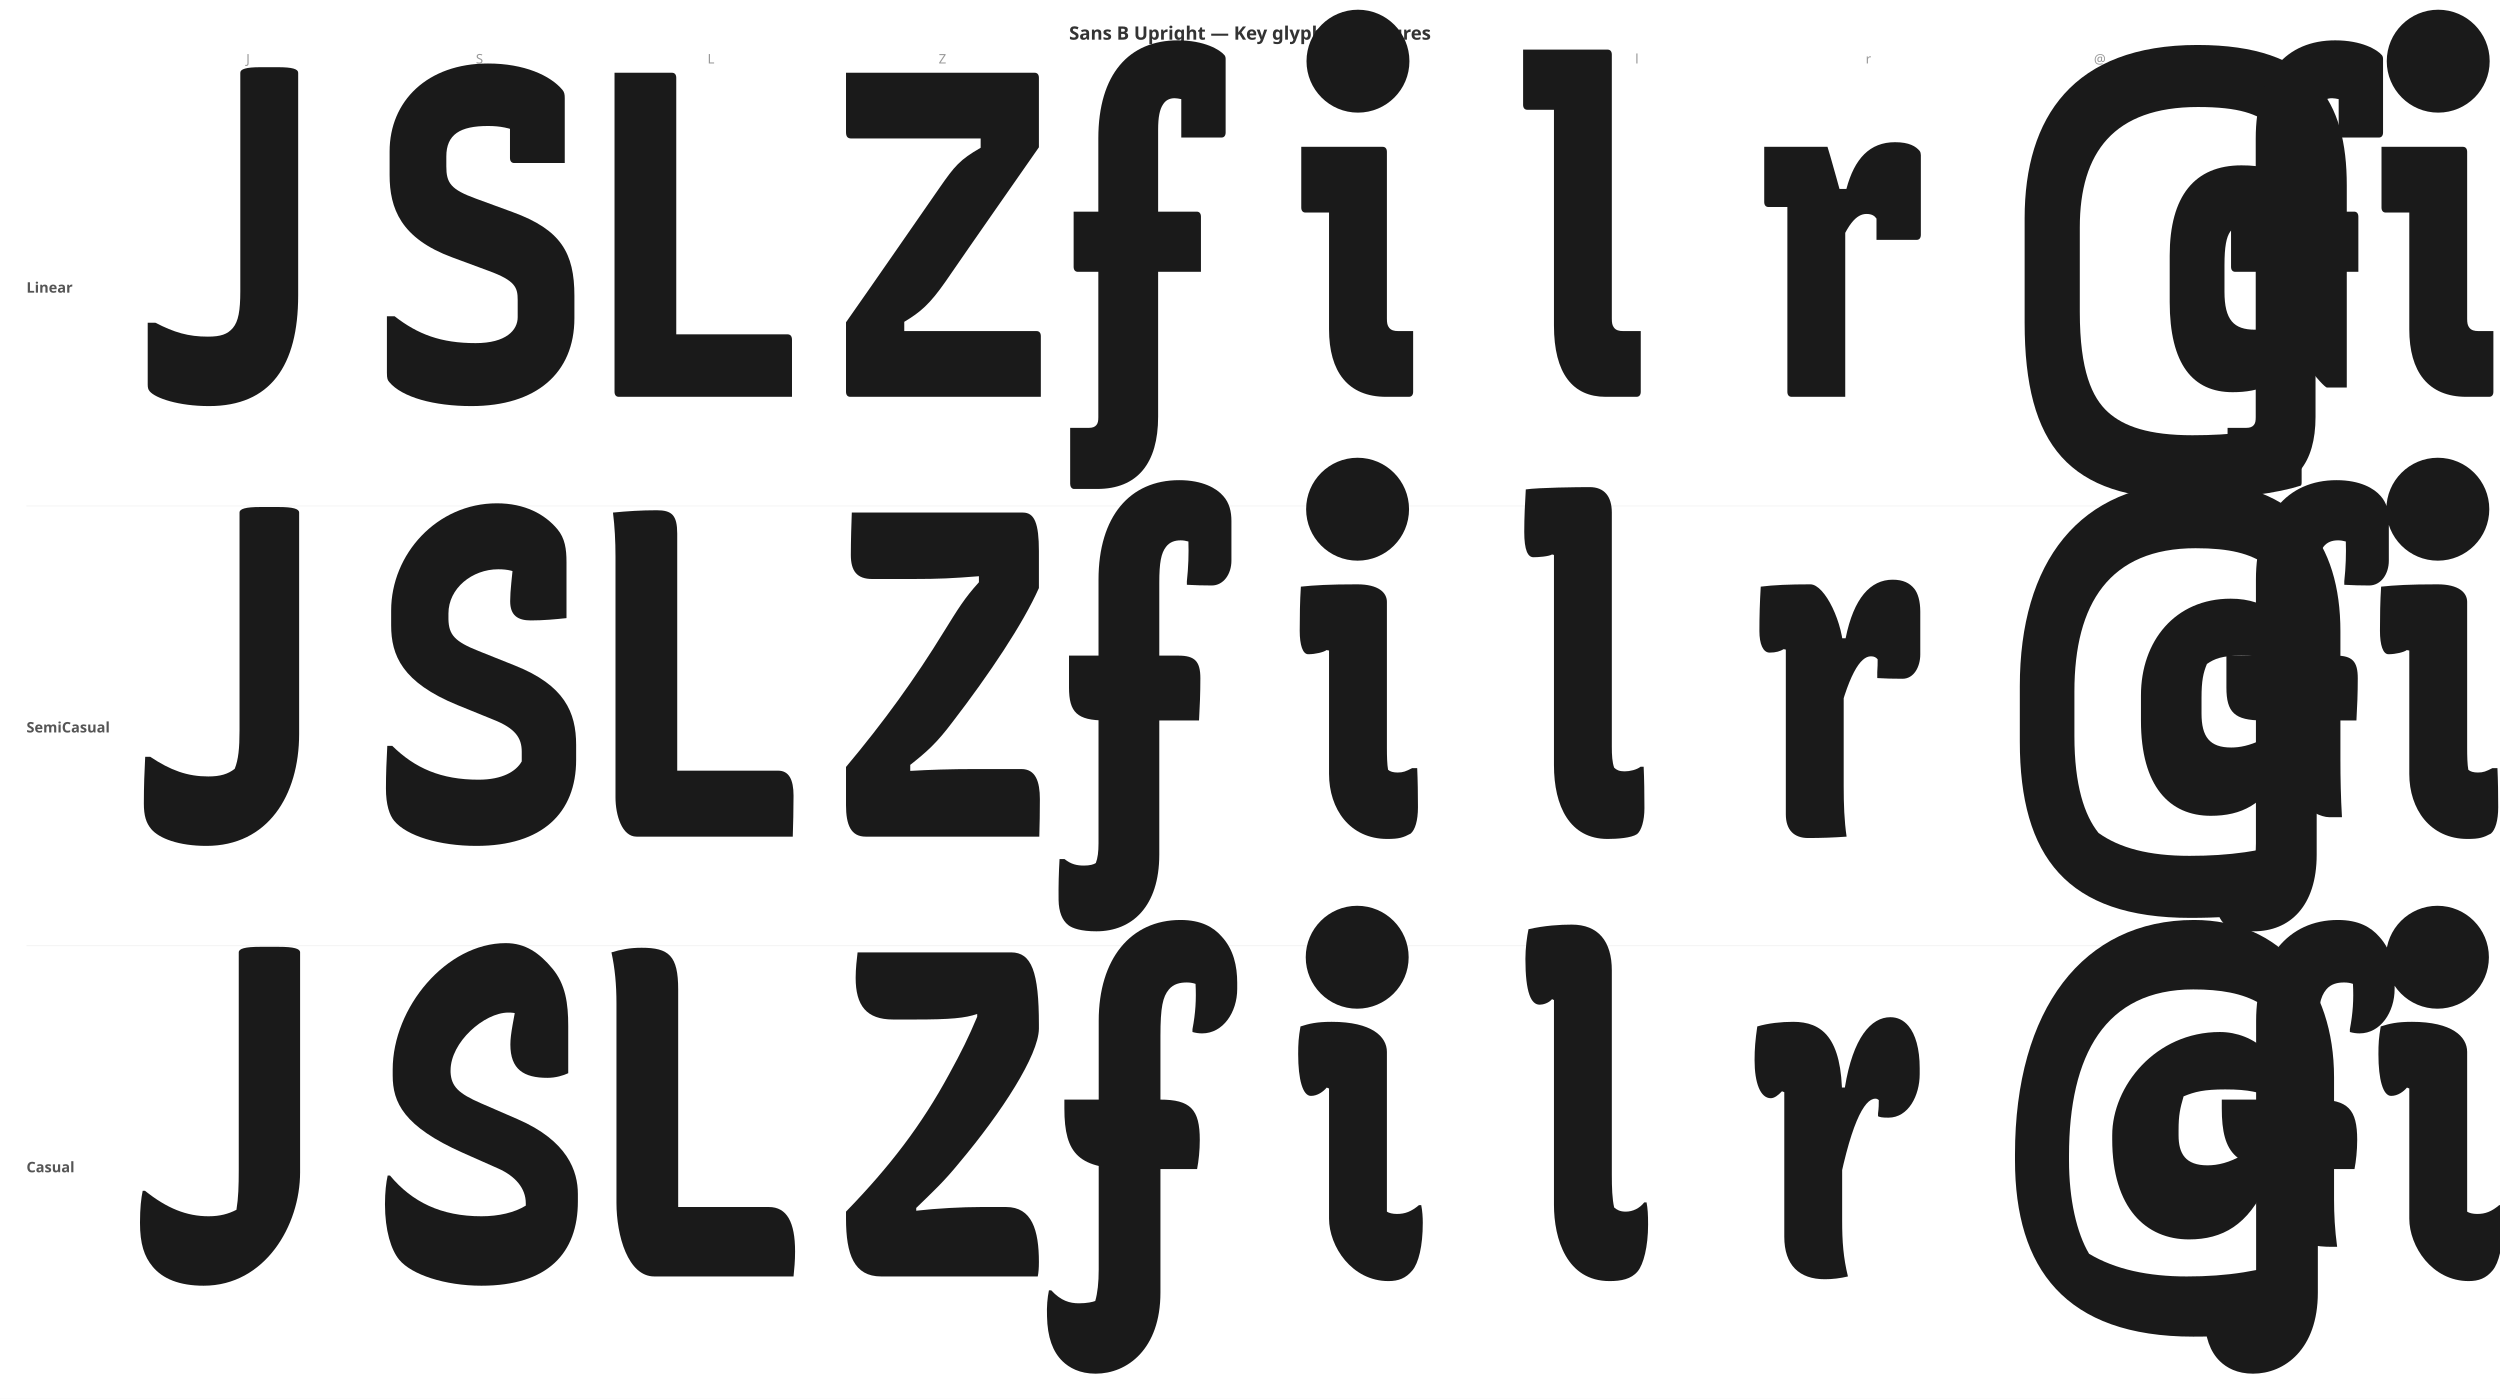
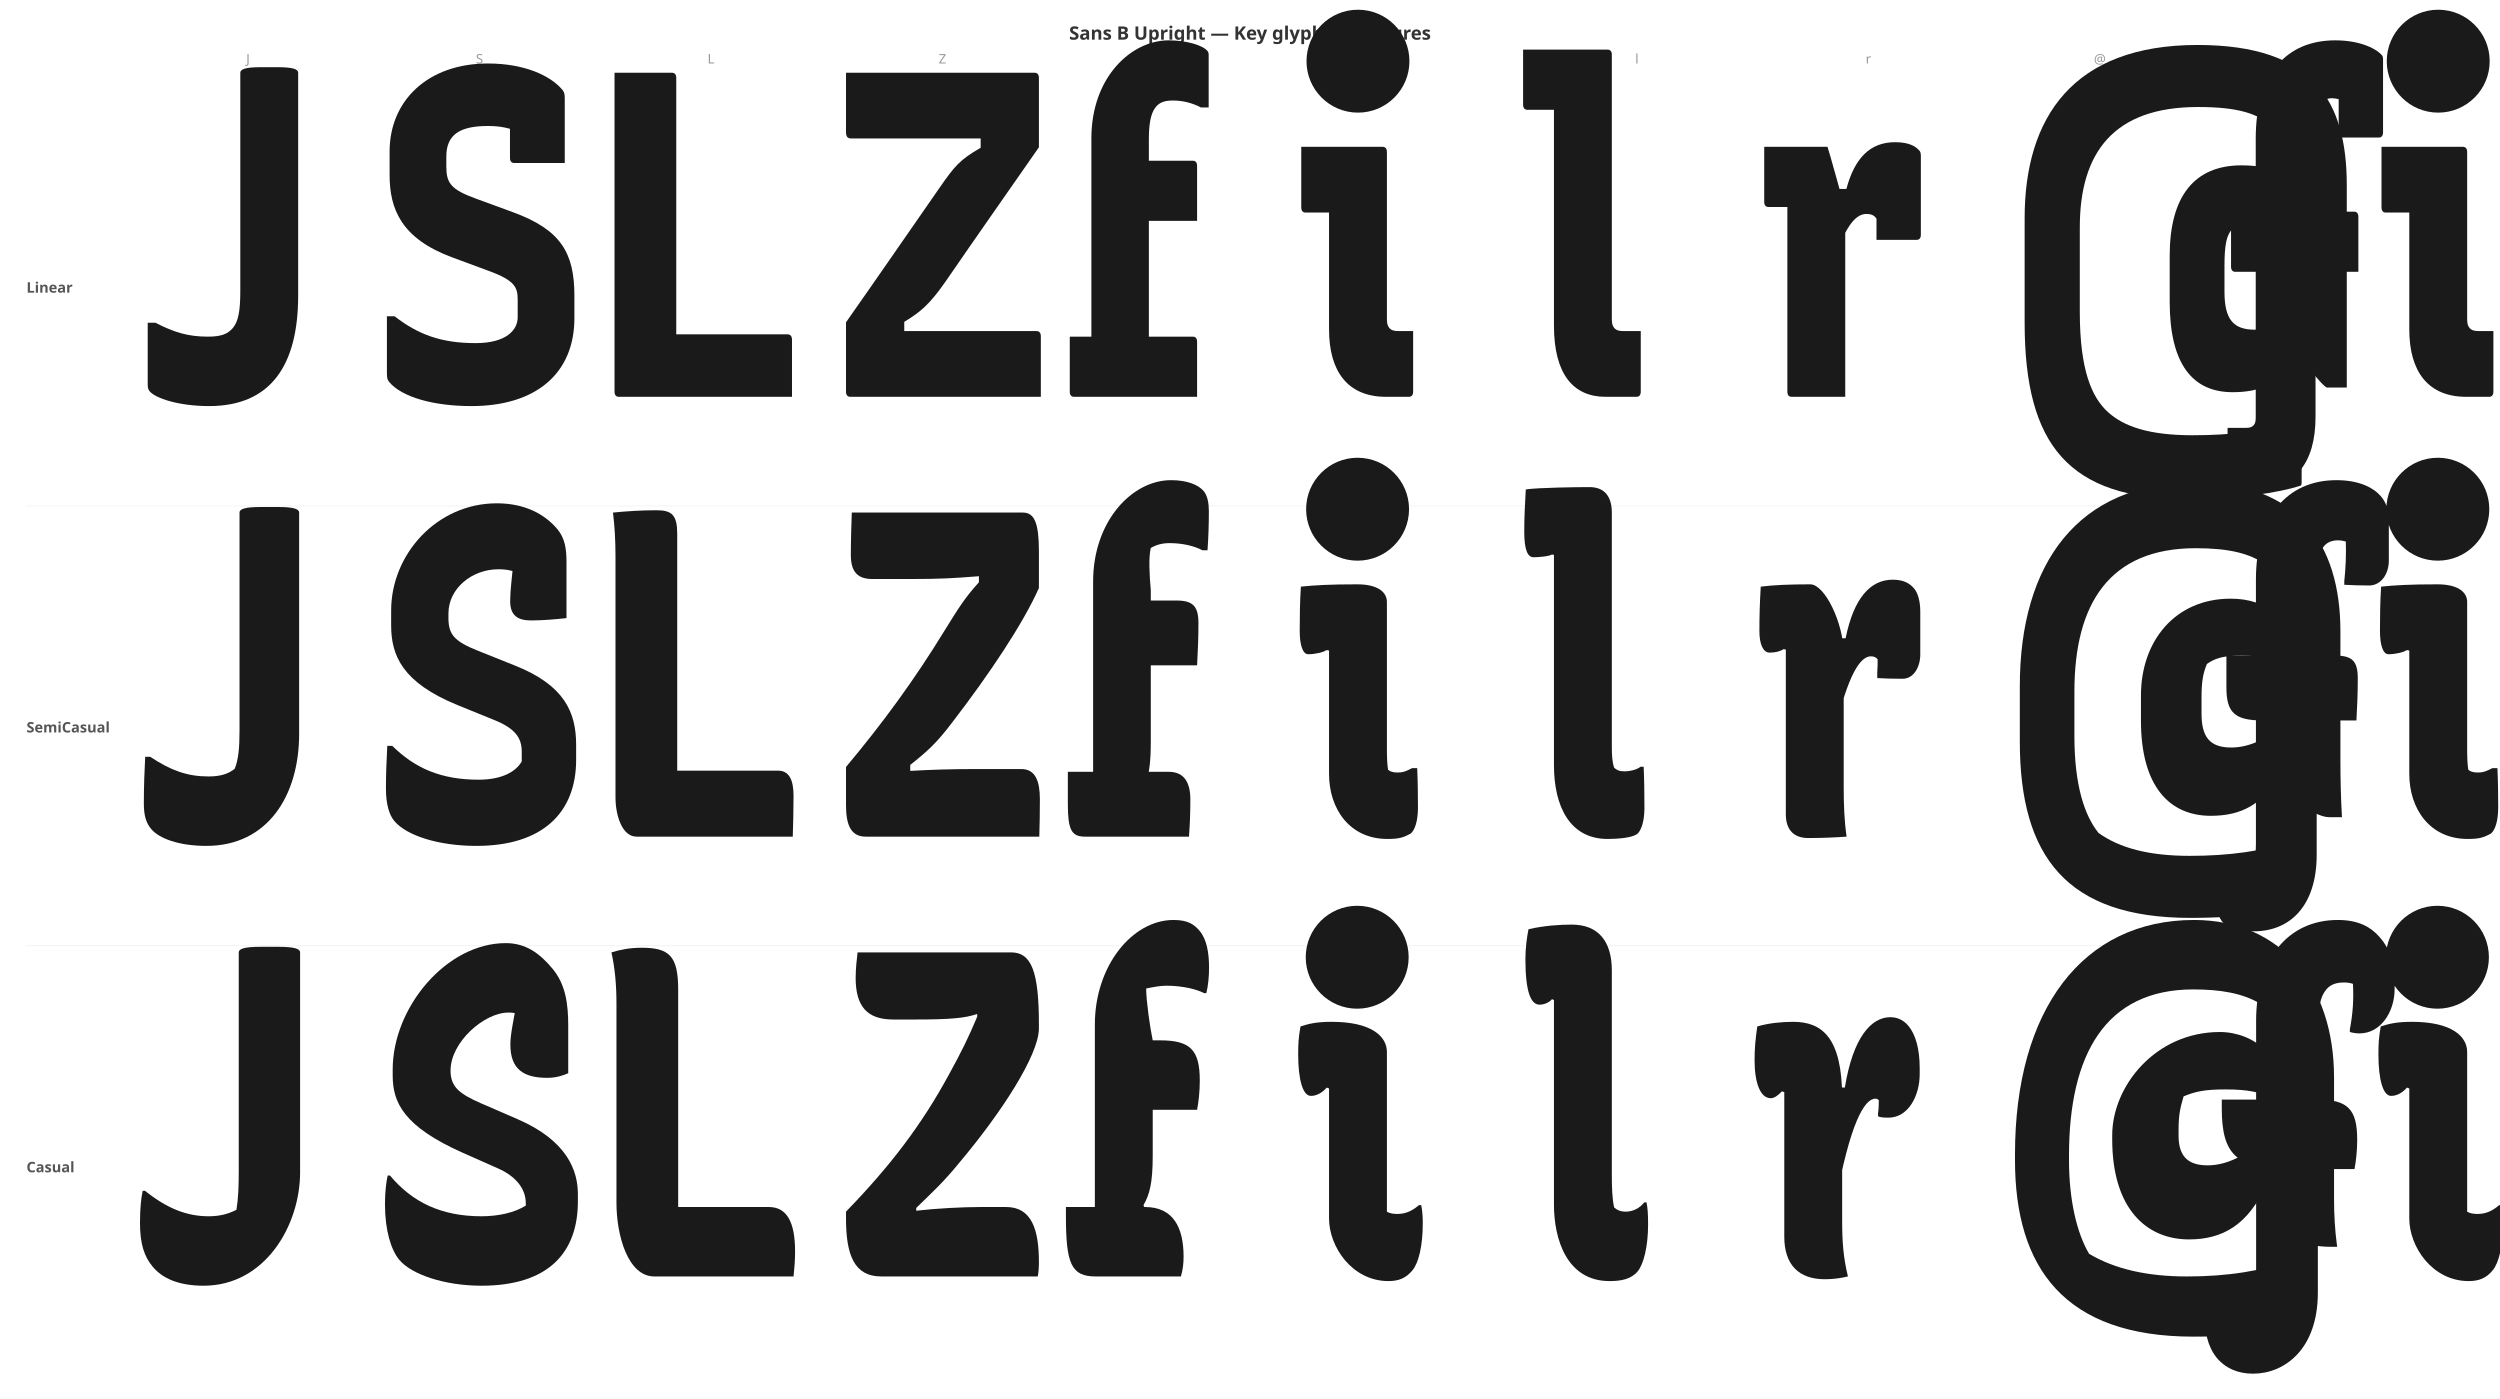
<svg xmlns="http://www.w3.org/2000/svg" width="1890.0" height="1057.5" viewBox="0 0 1890.0 1057.5">
  <rect width="100%" height="100%" fill="white" />
  <text x="945.0" y="30" text-anchor="middle" font-size="14" font-family="sans-serif" font-weight="bold" fill="#333">Sans B Upright — Key glyphs + features</text>
  <text x="187.5" y="48" text-anchor="middle" font-size="10" font-family="sans-serif" fill="#999">J</text>
  <text x="362.5" y="48" text-anchor="middle" font-size="10" font-family="sans-serif" fill="#999">S</text>
  <text x="537.5" y="48" text-anchor="middle" font-size="10" font-family="sans-serif" fill="#999">L</text>
  <text x="712.5" y="48" text-anchor="middle" font-size="10" font-family="sans-serif" fill="#999">Z</text>
  <text x="887.5" y="48" text-anchor="middle" font-size="10" font-family="sans-serif" fill="#999">f</text>
  <text x="1062.5" y="48" text-anchor="middle" font-size="10" font-family="sans-serif" fill="#999">i</text>
  <text x="1237.5" y="48" text-anchor="middle" font-size="10" font-family="sans-serif" fill="#999">l</text>
  <text x="1412.5" y="48" text-anchor="middle" font-size="10" font-family="sans-serif" fill="#999">r</text>
  <text x="1587.5" y="48" text-anchor="middle" font-size="10" font-family="sans-serif" fill="#999">@</text>
  <text x="1762.5" y="48" text-anchor="middle" font-size="10" font-family="sans-serif" fill="#999">fi</text>
  <text x="20" y="221.25" font-size="11" font-family="sans-serif" font-weight="bold" fill="#555">Linear</text>
  <path d="M157.167 254.5C142.292 254.5 131.792 251.35 117.5 244.0H111.667C111.667 259.75 111.667 276.2 111.667 290.55C111.667 293.0 111.958 294.4 113.125 295.8C117.5 301.05 135.0 307.0 158.042 307.0C204.417 307.0 225.417 276.55 225.417 223.35C225.417 167.794 225.417 110.556 225.417 55C225.417 52.2 221.042 50.8 210.104 50.8C205.729 50.8 201.354 50.8 196.979 50.8C186.042 50.8 181.667 52.2 181.667 55C181.667 55 181.667 55 181.667 55C181.667 55 181.667 55 181.667 55C181.667 109.516 181.667 165.684 181.667 220.2C181.667 234.9 180.208 242.95 176.125 247.85C172.042 252.75 166.792 254.5 157.167 254.5Z" fill="#1a1a1a" />
  <path d="M368.917 48C323.125 48 294.542 76.35 294.542 114.5V132.35C294.542 157.55 303.0 180.3 342.083 194.65L369.5 204.8C389.625 212.15 391.375 217.4 391.375 226.85V239.8C391.375 249.6 382.625 259.4 359.583 259.4C333.333 259.4 315.833 252.75 298.333 239.1H292.5C292.5 255.55 292.5 268.85 292.5 281.8C292.5 286.35 293.083 287.4 294.25 288.8C303.875 300.35 328.083 307.0 356.375 307.0C405.375 307.0 434.25 282.15 434.25 240.5V223.7C434.25 191.15 424.042 173.65 387.583 160.35L359.875 150.2C340.625 143.2 337.417 138.3 337.417 125.7V118.35C337.417 101.55 347.917 95.25 368.917 95.25C378.25 95.25 384.667 96.65 393.708 100.15L385.542 88.6C385.542 103.3 385.542 111.7 385.542 119.4C385.542 121.85 386.708 123.25 388.75 123.25C401.292 123.25 414.417 123.25 426.958 123.25C426.958 107.5 426.958 87.9 426.958 74.25C426.958 71.45 426.667 69.7 425.208 67.95C416.167 57.1 396.333 48 368.917 48Z" fill="#1a1a1a" />
  <path d="M467.792 300.0H598.75C598.75 285.65 598.75 273.05 598.75 256.95C598.75 254.15 597.583 252.75 595.25 252.75H511.25C511.25 189.05 511.25 122.55 511.25 58.85C511.25 56.4 510.083 55 508.042 55C493.458 55 479.167 55 464.583 55C464.583 64.45 464.583 73.55 464.583 83.0C464.583 154.05 464.583 225.1 464.583 296.15C464.583 298.6 465.75 300.0 467.792 300.0Z" fill="#1a1a1a" />
  <path d="M786.875 300.0C786.875 284.6 786.875 269.55 786.875 254.15C786.875 251.7 785.708 250.3 783.667 250.3H732.333C709.875 250.3 698.208 250.3 683.625 250.3V243.3C695.875 235.95 702.875 230.0 714.833 212.85C738.167 178.9 761.792 145.3 785.417 111.35V58.85C785.417 56.4 784.25 55 782.208 55H639.583C639.583 65.15 639.583 85.45 639.583 99.8C639.583 103.3 640.75 104.7 643.667 104.7H688.292C702.0 104.7 710.458 104.7 741.375 104.7V111.7C725.625 120.8 721.833 125.35 710.167 142.15C686.542 176.1 663.208 210.05 639.583 243.65V296.15C639.583 298.6 640.75 300.0 642.792 300.0Z" fill="#1a1a1a" />
-   <path d="M809.042 323.45C809.042 337.8 809.042 351.45 809.042 365.8C809.042 367.9 810.208 369.65 811.958 369.65C813.072 369.65 818.481 369.65 829.458 369.65C859.792 369.65 875.542 350.4 875.542 315.05C875.542 244.7 875.542 147.4 875.542 98.05C875.542 88.6 876.708 82.65 879.333 78.8C881.375 75.65 884.292 74.25 888.083 74.25C889.542 74.25 891.292 74.6 893.042 74.95C893.042 80.9 893.042 92.1 893.042 100.85V104.0C903.071 104.0 913.387 104.0 923.375 104.0C925.417 104.0 926.583 102.6 926.583 100.15V44.5C926.583 43.45 926.292 42.4 925.708 41.7C922.309 37.621 910.583 30.5 890.417 30.5C853.756 30.5 830.333 55.7 830.333 104.7C830.333 175.4 830.333 244.7 830.333 315.4C830.333 318.2 830.042 319.95 828.875 321.35C827.708 322.75 825.958 323.45 823.333 323.45C819.693 323.45 817.445 323.45 814.875 323.45ZM811.667 160.0C811.667 174.0 811.667 187.65 811.667 201.65C811.667 204.1 812.833 205.5 814.875 205.5H907.917C907.917 190.8 907.917 178.55 907.917 163.85C907.917 161.4 906.75 160.0 904.708 160.0Z" fill="#1a1a1a" />
+   <path d="M883.417 30.5C855.65 30.5 825.083 57.8 825.083 104.7C825.083 163.85 825.083 223.35 825.083 282.5H870.583L868.542 273.75C868.542 262.9 868.542 258.35 868.542 248.2C868.542 200.6 868.542 153.0 868.542 105.4C868.542 93.5 870.0 85.8 873.5 81.25C876.417 77.4 880.5 76.0 886.625 76.0C894.208 76.0 901.208 77.75 907.917 81.25H913.75C913.75 67.6 913.75 54.3 913.75 41.35C913.75 40.3 913.458 39.25 912.875 38.55C909.083 34.0 896.542 30.5 883.417 30.5ZM840.25 121.5C840.25 136.2 840.25 148.45 840.25 163.15C840.25 165.6 840.95 167.0 842.175 167.0H905.0C905.0 152.3 905.0 140.05 905.0 125.35C905.0 122.9 903.833 121.5 901.792 121.5ZM808.75 254.5C808.75 269.2 808.75 281.45 808.75 296.15C808.75 298.6 809.917 300.0 811.958 300.0H905.0C905.0 285.3 905.0 273.05 905.0 258.35C905.0 255.9 903.833 254.5 901.792 254.5Z" fill="#1a1a1a" />
  <path d="M983.75 111.0C983.75 125.0 983.75 142.85 983.75 156.85C983.75 159.3 984.917 160.7 986.958 160.7C993.083 160.7 1001.25 160.7 1002.708 160.7H1004.75C1004.75 189.05 1004.75 213.55 1004.75 248.9C1004.75 281.1 1019.042 300.0 1047.917 300.0C1058.125 300.0 1059.0 300.0 1065.125 300.0C1067.167 300.0 1068.333 298.6 1068.333 296.15C1068.333 282.15 1068.333 264.3 1068.333 250.3H1062.5C1058.708 250.3 1059.292 250.3 1057.25 250.3C1053.75 250.3 1051.708 249.6 1050.25 247.85C1048.792 246.1 1048.5 244.0 1048.5 240.85C1048.5 197.45 1048.5 158.25 1048.5 114.85C1048.5 112.4 1047.333 111.0 1045.292 111.0C1014.375 111.0 997.458 111.0 983.75 111.0ZM987.722 46.25C987.722 67.736 1005.139 85.153 1026.625 85.153C1048.111 85.153 1065.527 67.736 1065.527 46.25C1065.527 24.764 1048.111 7.348 1026.625 7.348C1005.139 7.348 987.722 24.764 987.722 46.25Z" fill="#1a1a1a" />
  <path d="M1151.458 37.5C1151.458 51.5 1151.458 65.15 1151.458 79.15C1151.458 81.6 1152.625 83.0 1154.667 83.0C1158.75 83.0 1171.0 83.0 1173.333 83.0H1174.792C1174.792 137.25 1174.792 191.85 1174.792 246.1C1174.792 282.5 1189.083 300.0 1213.875 300.0C1219.417 300.0 1233.417 300.0 1237.208 300.0C1239.25 300.0 1240.417 298.6 1240.417 296.15C1240.417 282.15 1240.417 264.3 1240.417 250.3H1237.5C1235.167 250.3 1230.208 250.3 1227.292 250.3C1223.792 250.3 1221.75 249.6 1220.292 247.85C1218.833 246.1 1218.542 244.0 1218.542 240.85C1218.542 172.95 1218.542 109.25 1218.542 41.35C1218.542 38.9 1217.375 37.5 1215.333 37.5C1206.0 37.5 1158.458 37.5 1151.458 37.5Z" fill="#1a1a1a" />
  <path d="M1333.75 111.0C1333.75 125.0 1333.75 138.65 1333.75 152.65C1333.75 155.1 1334.917 156.5 1336.958 156.5C1343.958 156.5 1347.458 156.5 1349.792 156.5H1351.25C1351.25 194.65 1351.25 258.0 1351.25 296.15C1351.25 298.6 1352.417 300.0 1354.458 300.0C1367.875 300.0 1381.583 300.0 1395.0 300.0C1395.0 289.85 1395.0 278.3 1395.0 265.7C1395.0 229.65 1395.0 187.3 1395.0 158.6C1395.0 158.25 1381.875 111.0 1381.583 111.0C1359.417 111.0 1344.833 111.0 1333.75 111.0ZM1432.625 107.5C1413.667 107.5 1402.0 119.75 1395.875 142.85H1386.542V196.75C1395.875 168.75 1403.766 161.75 1411.042 161.75C1415.125 161.75 1417.167 163.15 1418.625 165.25C1418.625 168.378 1418.625 171.415 1418.625 174.35V181.35C1428.542 181.35 1439.042 181.35 1448.958 181.35C1451.0 181.35 1452.167 179.95 1452.167 177.5V117.3C1452.167 116.25 1451.875 114.85 1451.292 114.15C1448.375 110.65 1443.417 107.5 1432.625 107.5Z" fill="#1a1a1a" />
  <path d="M1530.625 164.9V244.0C1530.625 336.75 1564.167 377.35 1653.708 377.35C1691.625 377.35 1723.125 372.45 1739.167 367.2C1740.042 366.85 1740.042 365.45 1740.042 364.4C1740.042 355.3 1740.042 329.05 1740.042 319.95H1733.333C1710.292 325.9 1687.542 329.05 1657.5 329.05C1624.542 329.05 1605.583 322.4 1593.625 311.55C1581.667 300.7 1572.333 280.4 1572.333 235.95V171.9C1572.333 115.2 1598.0 80.9 1661.583 80.9C1693.083 80.9 1706.5 86.15 1717.875 95.25C1729.542 104.35 1732.75 119.05 1732.75 141.8C1732.75 172.25 1732.75 209.35 1732.75 261.15C1732.75 262.55 1756.083 293.0 1759.292 293.0H1774.167C1774.167 275.85 1774.167 258.7 1774.167 241.55C1774.167 198.15 1774.167 154.4 1774.167 140.05C1774.167 77.05 1749.667 34.0 1661.292 34.0C1567.083 34.0 1530.625 88.95 1530.625 164.9ZM1748.5 233.15C1728.958 245.4 1715.25 249.25 1704.75 249.25C1688.708 249.25 1681.708 241.9 1681.708 220.55V200.6C1681.708 186.25 1683.167 179.25 1686.083 175.05C1689.292 170.5 1693.667 167.7 1706.5 167.7C1719.042 167.7 1731.0 170.5 1745.292 175.05V134.1H1728.958C1719.333 127.8 1710.0 125.0 1694.542 125.0C1659.25 125.0 1640.292 148.1 1640.292 193.25V228.25C1640.292 275.5 1657.792 296.5 1687.833 296.5C1708.833 296.5 1723.417 290.2 1735.958 271.3H1748.5Z" fill="#1a1a1a" />
  <path d="M1684.042 323.45C1684.042 337.8 1684.042 351.45 1684.042 365.8C1684.042 367.9 1685.208 369.65 1686.958 369.65C1688.072 369.65 1693.481 369.65 1704.458 369.65C1734.792 369.65 1750.542 350.4 1750.542 315.05C1750.542 244.7 1750.542 147.4 1750.542 98.05C1750.542 88.6 1751.708 82.65 1754.333 78.8C1756.375 75.65 1759.292 74.25 1763.083 74.25C1764.542 74.25 1766.292 74.6 1768.042 74.95C1768.042 80.9 1768.042 92.1 1768.042 100.85V104.0C1778.071 104.0 1788.387 104.0 1798.375 104.0C1800.417 104.0 1801.583 102.6 1801.583 100.15V44.5C1801.583 43.45 1801.292 42.4 1800.708 41.7C1797.309 37.621 1785.583 30.5 1765.417 30.5C1728.756 30.5 1705.333 55.7 1705.333 104.7C1705.333 175.4 1705.333 244.7 1705.333 315.4C1705.333 318.2 1705.042 319.95 1703.875 321.35C1702.708 322.75 1700.958 323.45 1698.333 323.45C1694.693 323.45 1692.445 323.45 1689.875 323.45ZM1686.667 160.0C1686.667 174.0 1686.667 187.65 1686.667 201.65C1686.667 204.1 1687.833 205.5 1689.875 205.5H1782.917C1782.917 190.8 1782.917 178.55 1782.917 163.85C1782.917 161.4 1781.75 160.0 1779.708 160.0ZM1800.417 111.0C1800.417 125.0 1800.417 142.85 1800.417 156.85C1800.417 159.3 1801.583 160.7 1803.625 160.7C1809.75 160.7 1817.917 160.7 1819.375 160.7H1821.417C1821.417 189.05 1821.417 213.55 1821.417 248.9C1821.417 281.1 1835.708 300.0 1864.583 300.0C1874.792 300.0 1875.667 300.0 1881.792 300.0C1883.833 300.0 1885.0 298.6 1885.0 296.15C1885.0 282.15 1885.0 264.3 1885.0 250.3H1879.167C1875.375 250.3 1875.958 250.3 1873.917 250.3C1870.417 250.3 1868.375 249.6 1866.917 247.85C1865.458 246.1 1865.167 244.0 1865.167 240.85C1865.167 197.45 1865.167 158.25 1865.167 114.85C1865.167 112.4 1864.0 111.0 1861.958 111.0C1831.042 111.0 1814.125 111.0 1800.417 111.0ZM1804.389 46.25C1804.389 67.736 1821.806 85.153 1843.292 85.153C1864.778 85.153 1882.194 67.736 1882.194 46.25C1882.194 24.764 1864.778 7.348 1843.292 7.348C1821.806 7.348 1804.389 24.764 1804.389 46.25Z" fill="#1a1a1a" />
  <line x1="20" y1="382.5" x2="1870.0" y2="382.5" stroke="#eee" stroke-width="0.5" />
  <text x="20" y="553.75" font-size="11" font-family="sans-serif" font-weight="bold" fill="#555">SemiCasual</text>
  <path d="M157.458 587.0C141.708 587.0 129.021 582.45 113.562 572.125H109.771C109.188 582.8 108.75 594.7 108.75 607.475C108.75 616.75 110.5 622.175 114.292 626.725C120.271 633.9 135.292 639.5 156.0 639.5C202.375 639.5 226.146 601.525 226.146 554.8C226.146 499.591 226.146 442.709 226.146 387.5C226.146 384.7 221.64 383.3 210.374 383.3C205.868 383.3 201.361 383.3 196.855 383.3C185.59 383.3 181.083 384.7 181.083 387.5C181.083 387.5 181.083 387.5 181.083 387.5C181.083 387.5 181.083 387.5 181.083 387.5C181.083 441.9 181.083 497.95 181.083 552.35C181.083 565.65 180.208 574.4 177.438 581.225C172.333 585.25 166.5 587.0 157.458 587.0Z" fill="#1a1a1a" />
  <path d="M375.625 380.5C330.271 380.5 295.708 419.0 295.708 461.525V472.725C295.708 495.475 304.021 515.95 346.021 533.1L373.146 544.125C389.479 550.6 394.438 557.775 394.438 568.275V575.625C390.208 583.15 379.854 589.45 361.771 589.45C333.333 589.45 313.646 580.7 296.583 563.9H292.792C292.208 574.75 291.771 585.075 291.771 596.1C291.771 608.35 294.396 616.225 298.042 620.6C307.521 631.975 332.167 639.5 360.167 639.5C409.896 639.5 435.562 614.65 435.562 574.4V563.2C435.562 538.35 426.667 518.05 389.333 503.175L361.771 492.15C343.688 484.975 339.312 479.9 339.021 468.175V463.8C339.021 444.725 356.958 430.375 376.646 430.375C384.083 430.375 388.75 431.6 395.75 435.1L388.604 420.225C387.0 437.025 385.688 446.475 385.688 454.525C385.688 465.2 391.375 469.05 401.292 469.05C410.771 469.05 420.104 468.175 428.271 467.3C428.271 454.0 428.271 437.9 428.271 424.95C428.271 414.975 427.104 406.925 421.417 400.1C411.938 388.725 396.771 380.5 375.625 380.5Z" fill="#1a1a1a" />
  <path d="M481.208 632.5C481.208 632.5 599.333 632.5 599.333 632.5C599.625 622.35 599.917 613.25 599.917 601.525C599.917 589.1 596.271 582.625 588.25 582.625C588.25 582.625 511.979 582.625 511.979 582.625C511.979 522.775 511.979 459.775 511.979 403.425C511.979 389.425 507.896 385.75 496.521 385.75C484.854 385.75 474.062 386.45 463.417 387.5C464.729 398.175 465.312 409.025 465.312 420.75C465.312 481.475 465.312 542.025 465.312 602.75C465.312 616.4 470.271 632.5 481.208 632.5Z" fill="#1a1a1a" />
  <path d="M785.708 632.5C786.0 623.4 786.146 614.125 786.146 604.15C786.146 590.85 782.938 581.4 772.146 581.4C772.146 581.4 737.0 581.4 737.0 581.4C718.771 581.4 703.021 581.925 688.146 582.8C688.146 582.8 688.146 578.25 688.146 578.25C700.542 568.45 707.979 561.975 720.083 545.875C747.938 509.65 773.458 471.5 785.417 444.55C785.417 444.55 785.417 416.725 785.417 416.725C785.417 395.55 782.062 387.5 773.312 387.5C773.312 387.5 643.958 387.5 643.958 387.5C643.667 395.025 643.229 408.85 643.229 419.525C643.229 431.775 647.896 437.725 659.417 437.725C659.417 437.725 689.896 437.725 689.896 437.725C710.312 437.725 720.083 437.2 740.062 435.625C740.062 435.625 740.062 440.175 740.062 440.175C728.979 452.425 724.312 460.3 713.958 476.925C691.646 513.325 668.021 545.875 639.583 579.825C639.583 579.825 639.583 608.7 639.583 608.7C639.583 623.575 643.229 632.5 654.458 632.5C654.458 632.5 785.708 632.5 785.708 632.5Z" fill="#1a1a1a" />
-   <path d="M801.021 649.475C800.438 659.45 800.146 669.6 800.292 680.45C800.433 689.478 803.078 695.8 807.583 699.35C810.677 701.824 817.361 704.075 828.875 704.075C856.0 704.075 876.417 685.175 876.417 646.15C876.417 579.825 876.417 502.3 876.417 440.7C876.417 424.95 877.875 418.125 881.521 413.4C884.292 409.725 888.229 408.5 892.604 408.5C894.526 408.5 896.48 408.829 898.438 409.375C898.748 418.321 898.424 429.062 897.271 439.475C897.271 439.475 897.271 442.1 897.271 442.1C903.452 442.45 909.923 442.625 916.083 442.625C925.067 442.625 930.958 433.898 930.958 423.9C930.958 423.9 930.958 393.8 930.958 393.8C930.958 386.836 929.432 380.092 924.688 374.9C919.849 369.265 909.323 363.0 891.438 363.0C854.259 363.0 830.479 390.3 830.479 438.25C830.479 505.45 830.479 571.075 830.479 637.575C830.479 643.875 829.896 648.775 828.438 652.45C826.979 653.5 823.917 654.375 819.542 654.375C814.222 654.375 809.778 653.464 804.812 649.475C804.812 649.475 801.021 649.475 801.021 649.475ZM808.167 495.65C808.167 503.7 808.167 511.575 808.167 519.8C808.167 538.525 814.292 544.65 835.438 544.65C835.438 544.65 906.458 544.65 906.458 544.65C907.042 534.325 907.479 524.175 907.479 512.8C907.479 500.025 903.396 495.65 890.854 495.65C890.854 495.65 808.167 495.65 808.167 495.65Z" fill="#1a1a1a" />
+   <path d="M885.312 363.0C855.825 363.0 826.396 393.975 826.396 439.65C826.396 494.075 826.396 548.675 826.396 603.1C826.396 603.1 870.0 603.1 870.0 603.1C870.0 603.1 866.5 592.425 866.5 592.425C868.833 582.975 870.0 576.325 870.0 560.925C870.0 521.375 870.0 483.925 870.0 445.95C868.979 435.275 868.25 421.1 870.0 414.275C874.083 411.825 878.75 410.6 884.146 410.6C894.354 410.6 903.104 412.875 909.083 416.025C909.083 416.025 912.875 416.025 912.875 416.025C913.604 406.225 913.896 396.075 913.896 386.45C913.896 380.325 912.875 374.725 909.958 371.225C906.021 366.5 897.417 363.0 885.312 363.0ZM838.938 454.0C838.938 462.4 838.938 469.575 838.938 478.15C838.938 496.875 841.737 503.0 852.763 503.0C852.763 503.0 905.0 503.0 905.0 503.0C905.583 492.675 906.021 482.525 906.021 471.15C906.021 458.375 901.938 454.0 889.396 454.0C889.396 454.0 838.938 454.0 838.938 454.0ZM807.292 583.5C807.292 591.9 807.292 599.075 807.292 607.65C807.292 627.075 809.917 632.5 820.125 632.5C820.125 632.5 898.875 632.5 898.875 632.5C899.604 622.7 899.896 614.3 899.896 604.15C899.896 591.9 895.375 583.5 883.708 583.5C883.708 583.5 807.292 583.5 807.292 583.5Z" fill="#1a1a1a" />
  <path d="M983.458 443.5C982.729 454.7 982.583 465.9 982.583 476.925C982.583 487.775 984.917 494.6 989.0 494.6C994.542 494.6 1000.812 493.025 1002.854 491.45C1002.854 491.45 1004.75 491.8 1004.75 491.8C1004.75 521.2 1004.75 546.925 1004.75 585.075C1004.75 611.675 1020.5 634.25 1048.792 634.25C1057.688 634.25 1060.896 633.2 1066.438 630.225C1069.792 627.425 1071.979 620.425 1071.979 610.275C1071.979 601.175 1071.833 589.975 1071.396 580.7C1071.396 580.7 1067.604 580.7 1067.604 580.7C1062.792 583.15 1060.75 584.025 1056.667 584.025C1053.312 584.025 1050.833 583.325 1049.375 581.925C1048.646 577.725 1048.5 571.95 1048.5 565.3C1048.5 529.775 1048.5 496.525 1048.5 455.05C1048.5 448.05 1042.229 441.75 1026.042 441.75C1004.896 441.75 993.521 442.45 983.458 443.5ZM987.431 384.962C987.431 384.962 987.431 384.962 987.431 384.962C987.431 406.448 1004.847 423.865 1026.333 423.865C1047.819 423.865 1065.236 406.448 1065.236 384.962C1065.236 384.962 1065.236 384.962 1065.236 384.962C1065.236 363.477 1047.819 346.06 1026.333 346.06C1004.847 346.06 987.431 363.477 987.431 384.962Z" fill="#1a1a1a" />
  <path d="M1153.5 370.0C1152.917 379.8 1152.333 391.0 1152.333 402.025C1152.333 416.2 1155.104 421.275 1159.333 421.275C1162.542 421.275 1170.854 420.75 1173.333 419.175C1173.333 419.175 1174.792 419.525 1174.792 419.525C1174.792 472.025 1174.792 526.1 1174.792 578.425C1174.792 609.575 1186.75 634.25 1215.333 634.25C1222.479 634.25 1233.271 633.55 1237.646 630.575C1240.854 627.95 1243.188 620.6 1243.188 610.975C1243.188 600.125 1243.042 588.925 1242.604 579.65C1242.604 579.65 1240.271 579.65 1240.271 579.65C1237.354 581.925 1232.25 583.15 1228.167 583.15C1224.229 583.15 1222.042 582.1 1220.292 580.35C1218.833 576.15 1218.542 571.075 1218.542 564.425C1218.542 504.4 1218.542 447.525 1218.542 387.5C1218.542 375.25 1212.854 368.25 1201.771 368.25C1192.875 368.25 1162.979 368.6 1153.5 370.0Z" fill="#1a1a1a" />
  <path d="M1331.125 443.5C1330.396 455.575 1330.104 465.725 1330.104 477.1C1330.104 486.9 1332.875 493.375 1337.833 493.375C1342.646 493.375 1345.854 492.325 1348.479 490.75C1348.479 490.75 1350.083 491.1 1350.083 491.1C1350.083 528.55 1350.083 577.9 1350.083 615.525C1350.083 627.6 1356.354 633.55 1367.0 633.55C1376.625 633.55 1386.396 633.2 1396.021 632.5C1394.271 620.25 1393.833 608.525 1393.833 594.175C1393.833 558.475 1393.833 519.8 1393.833 494.25C1393.833 471.15 1379.542 441.75 1368.604 441.75C1353.0 441.75 1340.75 442.275 1331.125 443.5ZM1430.875 438.25C1414.104 438.25 1401.417 452.075 1395.292 482.525C1395.292 482.525 1387.125 482.525 1387.125 482.525C1387.125 482.525 1387.125 552.875 1387.125 552.875C1397.188 509.3 1406.529 496.175 1414.396 496.175C1417.021 496.175 1418.333 497.05 1419.5 498.45C1419.5 501.414 1419.5 504.507 1419.208 508.075C1419.208 508.075 1419.208 512.625 1419.208 512.625C1424.896 512.975 1431.021 513.15 1438.312 513.15C1446.917 513.15 1451.729 504.05 1451.729 494.775C1451.729 494.775 1451.729 462.4 1451.729 462.4C1451.729 454.525 1449.979 448.4 1447.062 444.9C1443.708 440.875 1438.896 438.25 1430.875 438.25Z" fill="#1a1a1a" />
  <path d="M1526.979 518.75C1526.979 518.75 1526.979 560.575 1526.979 560.575C1526.979 647.725 1562.562 693.925 1655.896 693.925C1696.292 693.925 1722.833 689.2 1735.667 682.025C1739.75 678.35 1740.625 669.6 1740.625 662.775C1740.625 656.65 1740.625 641.775 1740.625 635.65C1740.625 635.65 1736.396 635.65 1736.396 635.65C1709.417 643.525 1685.792 647.025 1655.312 647.025C1624.396 647.025 1602.375 641.075 1586.479 629.7C1575.833 616.4 1568.25 593.65 1568.25 556.55C1568.25 556.55 1568.25 522.775 1568.25 522.775C1568.25 456.275 1594.792 414.45 1659.833 414.45C1685.792 414.45 1700.958 418.475 1713.354 427.05C1721.521 440.0 1723.854 449.625 1723.854 479.025C1723.854 509.475 1723.854 543.075 1723.854 584.2C1723.854 598.725 1748.646 617.8 1760.896 617.8C1760.896 617.8 1770.521 617.8 1770.521 617.8C1769.646 602.75 1769.354 588.225 1769.354 574.225C1769.354 537.125 1769.354 499.85 1769.354 477.275C1769.354 410.95 1737.125 364.75 1659.979 364.75C1570.875 364.75 1526.979 426.0 1526.979 518.75ZM1738.0 538.7C1716.417 559.0 1699.938 565.125 1686.812 565.125C1670.479 565.125 1664.354 557.075 1664.354 539.4C1664.354 539.4 1664.354 527.5 1664.354 527.5C1664.354 514.55 1665.667 508.6 1668.438 501.95C1674.271 497.925 1679.958 495.65 1694.396 495.65C1710.146 495.65 1719.042 498.275 1731.729 502.125C1731.729 502.125 1734.792 464.15 1734.792 464.15C1734.792 464.15 1720.938 464.15 1720.938 464.15C1711.604 456.45 1700.521 452.6 1686.375 452.6C1644.375 452.6 1618.562 484.625 1618.562 525.75C1618.562 525.75 1618.562 544.825 1618.562 544.825C1618.562 594.525 1640.146 616.75 1671.354 616.75C1694.542 616.75 1711.458 608.175 1724.729 583.325C1724.729 583.325 1740.771 583.325 1740.771 583.325C1740.771 583.325 1738.0 538.7 1738.0 538.7Z" fill="#1a1a1a" />
  <path d="M1676.021 649.475C1675.438 659.45 1675.146 669.6 1675.292 680.45C1675.433 689.478 1678.078 695.8 1682.583 699.35C1685.677 701.824 1692.361 704.075 1703.875 704.075C1731.0 704.075 1751.417 685.175 1751.417 646.15C1751.417 579.825 1751.417 502.3 1751.417 440.7C1751.417 424.95 1752.875 418.125 1756.521 413.4C1759.292 409.725 1763.229 408.5 1767.604 408.5C1769.526 408.5 1771.48 408.829 1773.438 409.375C1773.748 418.321 1773.424 429.062 1772.271 439.475C1772.271 439.475 1772.271 442.1 1772.271 442.1C1778.452 442.45 1784.923 442.625 1791.083 442.625C1800.067 442.625 1805.958 433.898 1805.958 423.9C1805.958 423.9 1805.958 393.8 1805.958 393.8C1805.958 386.836 1804.432 380.092 1799.688 374.9C1794.849 369.265 1784.323 363.0 1766.438 363.0C1729.259 363.0 1705.479 390.3 1705.479 438.25C1705.479 505.45 1705.479 571.075 1705.479 637.575C1705.479 643.875 1704.896 648.775 1703.438 652.45C1701.979 653.5 1698.917 654.375 1694.542 654.375C1689.222 654.375 1684.778 653.464 1679.812 649.475C1679.812 649.475 1676.021 649.475 1676.021 649.475ZM1683.167 495.65C1683.167 503.7 1683.167 511.575 1683.167 519.8C1683.167 538.525 1689.292 544.65 1710.438 544.65C1710.438 544.65 1781.458 544.65 1781.458 544.65C1782.042 534.325 1782.479 524.175 1782.479 512.8C1782.479 500.025 1778.396 495.65 1765.854 495.65C1765.854 495.65 1683.167 495.65 1683.167 495.65ZM1800.125 443.5C1799.396 454.7 1799.25 465.9 1799.25 476.925C1799.25 487.775 1801.583 494.6 1805.667 494.6C1811.208 494.6 1817.479 493.025 1819.521 491.45C1819.521 491.45 1821.417 491.8 1821.417 491.8C1821.417 521.2 1821.417 546.925 1821.417 585.075C1821.417 611.675 1837.167 634.25 1865.458 634.25C1874.354 634.25 1877.562 633.2 1883.104 630.225C1886.458 627.425 1888.646 620.425 1888.646 610.275C1888.646 601.175 1888.5 589.975 1888.062 580.7C1888.062 580.7 1884.271 580.7 1884.271 580.7C1879.458 583.15 1877.417 584.025 1873.333 584.025C1869.979 584.025 1867.5 583.325 1866.042 581.925C1865.312 577.725 1865.167 571.95 1865.167 565.3C1865.167 529.775 1865.167 496.525 1865.167 455.05C1865.167 448.05 1858.896 441.75 1842.708 441.75C1821.562 441.75 1810.188 442.45 1800.125 443.5ZM1804.097 384.962C1804.097 384.962 1804.097 384.962 1804.097 384.962C1804.097 406.448 1821.514 423.865 1843 423.865C1864.486 423.865 1881.902 406.448 1881.902 384.962C1881.902 384.962 1881.902 384.962 1881.902 384.962C1881.902 363.477 1864.486 346.06 1843 346.06C1821.514 346.06 1804.097 363.477 1804.097 384.962Z" fill="#1a1a1a" />
  <line x1="20" y1="715.0" x2="1870.0" y2="715.0" stroke="#eee" stroke-width="0.5" />
  <text x="20" y="886.25" font-size="11" font-family="sans-serif" font-weight="bold" fill="#555">Casual</text>
  <path d="M157.75 919.5C141.125 919.5 126.25 913.55 109.625 900.25H107.875C106.708 905.85 105.833 913.2 105.833 924.4C105.833 940.5 109.042 949.95 115.458 957.65C123.042 966.75 135.583 972.0 153.958 972.0C200.333 972.0 226.875 926.5 226.875 886.25C226.875 831.388 226.875 774.862 226.875 720.0C226.875 717.2 222.238 715.8 210.644 715.8C206.006 715.8 201.369 715.8 196.731 715.8C185.137 715.8 180.5 717.2 180.5 720.0C180.5 720.0 180.5 720.0 180.5 720.0C180.5 720.0 180.5 720.0 180.5 720.0C180.5 774.285 180.5 830.215 180.5 884.5C180.5 896.4 180.208 905.85 178.75 914.6C172.625 917.75 166.208 919.5 157.75 919.5Z" fill="#1a1a1a" />
  <path d="M382.333 713.0C337.417 713.0 296.875 761.65 296.875 808.55V813.1C296.875 833.4 305.042 851.6 349.958 871.55L376.792 883.45C389.333 889.05 397.5 898.15 397.5 909.7V911.45C389.042 916.7 377.083 919.5 363.958 919.5C333.333 919.5 311.458 908.65 294.833 888.7H293.083C291.917 893.95 291.042 901.3 291.042 910.4C291.042 930.35 295.708 945.05 301.833 952.4C311.167 963.6 336.25 972.0 363.958 972.0C414.417 972.0 436.875 947.15 436.875 908.3V902.7C436.875 885.55 429.292 862.45 391.083 846.0L363.667 834.1C346.75 826.75 341.208 821.5 340.625 810.65V809.25C340.625 787.9 366.0 765.5 384.375 765.5C389.917 765.5 392.833 766.55 397.792 770.05L391.667 751.85C388.458 770.75 385.833 781.25 385.833 789.65C385.833 808.55 396.042 814.85 413.833 814.85C420.25 814.85 425.792 813.1 429.583 811.35C429.583 800.5 429.583 787.9 429.583 775.65C429.583 758.5 427.542 744.15 417.625 732.25C407.708 720.35 397.208 713.0 382.333 713.0Z" fill="#1a1a1a" />
  <path d="M494.625 965.0H599.917C600.5 959.05 601.083 953.45 601.083 946.1C601.083 924.05 594.958 912.5 581.25 912.5H512.708C512.708 856.5 512.708 797.0 512.708 748.0C512.708 722.45 505.708 716.5 485.0 716.5C476.25 716.5 468.958 717.9 462.25 720.0C464.875 731.9 466.042 744.5 466.042 758.5C466.042 808.9 466.042 858.95 466.042 909.35C466.042 934.2 474.792 965.0 494.625 965.0Z" fill="#1a1a1a" />
  <path d="M784.542 965.0C785.125 962.2 785.417 958.7 785.417 954.15C785.417 930.0 780.167 912.5 760.625 912.5H741.667C727.667 912.5 707.833 913.55 692.667 915.3V913.2C705.208 900.95 713.083 893.95 725.333 878.9C757.708 840.4 785.125 797.7 785.417 777.75V774.6C785.417 734.7 779.875 720.0 764.417 720.0H648.333C647.75 724.9 646.875 732.25 646.875 739.25C646.875 760.25 655.042 770.75 675.167 770.75H691.5C718.625 770.75 729.708 769.7 738.75 766.55V768.65C732.333 784.05 726.792 795.25 717.75 811.7C696.75 850.55 672.833 881.7 639.583 916.0V921.25C639.583 948.55 645.708 965.0 666.125 965.0Z" fill="#1a1a1a" />
-   <path d="M793.0 975.5C791.833 981.1 791.25 987.75 791.542 995.1C791.825 1011.056 795.947 1021.95 803.208 1029.05C808.283 1033.997 816.242 1038.5 828.292 1038.5C852.208 1038.5 877.292 1019.95 877.292 977.25C877.292 914.95 877.292 857.2 877.292 783.35C877.292 761.3 879.042 753.6 883.708 748.0C887.208 743.8 892.167 742.75 897.125 742.75C899.51 742.75 901.668 743.058 903.833 743.8C904.455 755.742 903.806 766.025 901.5 778.1V780.2C903.833 780.9 906.458 781.25 908.792 781.25C924.717 781.25 935.333 765.197 935.333 747.65V743.1C935.333 730.223 932.572 717.784 923.667 708.1C917.388 700.909 908.062 695.5 892.458 695.5C854.762 695.5 830.625 724.9 830.625 771.8C830.625 835.5 830.625 897.45 830.625 959.75C830.625 969.55 829.75 977.6 828.0 983.55C826.25 984.25 821.875 985.3 815.75 985.3C808.75 985.3 802.111 983.478 794.75 975.5ZM804.667 831.3C804.667 833.4 804.667 835.5 804.667 837.95C804.667 872.95 815.75 883.8 856.0 883.8H905.0C906.167 877.85 907.042 869.8 907.042 861.75C907.042 838.65 900.042 831.3 877.0 831.3Z" fill="#1a1a1a" />
+   <path d="M887.208 695.5C856.0 695.5 827.708 730.15 827.708 774.6C827.708 824.3 827.708 874.0 827.708 923.7H869.417L864.458 911.1C869.125 903.05 871.458 894.3 871.458 873.65C871.458 842.15 871.458 814.85 871.458 786.5C869.417 777.05 866.5 756.4 866.5 747.3C871.75 746.25 877.0 745.2 881.667 745.2C894.5 745.2 905.0 748.0 910.25 750.8H912.0C913.458 744.85 914.042 737.85 914.042 731.55C914.042 720.35 912.292 710.2 907.042 703.9C902.958 699.0 898.292 695.5 887.208 695.5ZM837.625 786.5C837.625 788.6 837.625 790.7 837.625 793.15C837.625 828.15 842.525 839.0 863.35 839.0H905.0C906.167 833.05 907.042 825.0 907.042 816.95C907.042 793.85 900.042 786.5 877.0 786.5ZM805.833 912.5C805.833 914.6 805.833 916.7 805.833 919.15C805.833 955.55 809.917 965.0 828.292 965.0H892.75C894.208 960.1 894.792 955.55 894.792 949.95C894.792 927.9 886.917 912.5 865.625 912.5Z" fill="#1a1a1a" />
  <path d="M983.167 776.0C981.708 784.4 981.417 788.95 981.417 797.0C981.417 816.25 984.917 828.5 991.042 828.5C996.0 828.5 1000.375 825.35 1003.0 822.2L1004.75 822.9C1004.75 853.35 1004.75 880.3 1004.75 921.25C1004.75 942.25 1021.958 968.5 1049.667 968.5C1057.25 968.5 1062.792 966.4 1067.75 960.45C1072.417 954.85 1075.625 942.25 1075.625 924.4C1075.625 920.2 1075.333 915.65 1074.458 911.1H1072.708C1066.875 916.0 1062.208 917.75 1056.083 917.75C1052.875 917.75 1049.958 917.05 1048.5 916.0C1048.5 909.35 1048.5 899.9 1048.5 889.75C1048.5 862.1 1048.5 834.8 1048.5 795.25C1048.5 783.7 1037.125 772.5 1006.792 772.5C995.417 772.5 989.583 773.9 983.167 776.0ZM987.139 723.675C987.139 745.161 1004.556 762.577 1026.042 762.577C1047.528 762.577 1064.944 745.161 1064.944 723.675C1064.944 702.189 1047.528 684.773 1026.042 684.773C1004.556 684.773 987.139 702.189 987.139 723.675Z" fill="#1a1a1a" />
  <path d="M1155.542 702.5C1154.375 708.1 1153.208 716.85 1153.208 724.9C1153.208 750.8 1157.583 759.55 1164.0 759.55C1166.333 759.55 1170.708 758.5 1173.333 755.35L1174.792 756.05C1174.792 806.8 1174.792 860.35 1174.792 910.75C1174.792 936.65 1184.417 968.5 1216.792 968.5C1225.542 968.5 1233.125 967.1 1238.083 961.15C1242.458 955.9 1245.958 942.6 1245.958 925.8C1245.958 918.1 1245.667 913.55 1244.792 909.0H1243.042C1239.542 913.55 1234.292 916.0 1229.042 916.0C1224.667 916.0 1222.333 914.6 1220.292 912.85C1218.833 906.2 1218.542 898.15 1218.542 888.0C1218.542 835.85 1218.542 785.8 1218.542 733.65C1218.542 711.6 1208.333 699.0 1188.208 699.0C1179.75 699.0 1167.5 699.7 1155.542 702.5Z" fill="#1a1a1a" />
  <path d="M1328.5 776.0C1327.042 786.15 1326.458 792.8 1326.458 801.55C1326.458 818.7 1330.833 830.25 1338.708 830.25C1341.333 830.25 1344.25 828.15 1347.167 825.0L1348.917 825.7C1348.917 862.45 1348.917 897.8 1348.917 934.9C1348.917 956.6 1360.292 967.1 1379.542 967.1C1385.375 967.1 1391.208 966.4 1397.042 965.0C1393.542 950.65 1392.667 938.75 1392.667 922.65C1392.667 887.3 1392.667 852.3 1392.667 829.9C1392.667 784.05 1377.208 772.5 1355.625 772.5C1346.583 772.5 1336.667 773.55 1328.5 776.0ZM1429.125 769.0C1414.542 769.0 1400.833 784.4 1394.708 822.2H1387.708V909.0C1398.5 849.85 1409.292 830.6 1417.75 830.6C1418.917 830.6 1419.5 830.95 1420.375 831.65C1420.375 834.45 1420.375 837.6 1419.792 841.8V843.9C1421.25 844.6 1423.0 844.95 1427.667 844.95C1442.833 844.95 1451.292 828.15 1451.292 812.05V807.5C1451.292 792.8 1448.083 781.95 1442.833 775.65C1439.042 771.1 1434.375 769.0 1429.125 769.0Z" fill="#1a1a1a" />
  <path d="M1523.333 872.6V877.15C1523.333 958.7 1560.958 1010.5 1658.083 1010.5C1700.958 1010.5 1722.542 1005.95 1732.167 996.85C1739.458 989.85 1741.208 973.75 1741.208 961.15C1741.208 958.0 1741.208 954.5 1741.208 951.35H1739.458C1708.542 961.15 1684.042 965.0 1653.125 965.0C1624.25 965.0 1599.167 959.75 1579.333 947.85C1570.0 932.1 1564.167 906.9 1564.167 877.15V873.65C1564.167 797.35 1591.583 748.0 1658.083 748.0C1678.5 748.0 1695.417 750.8 1708.833 758.85C1713.5 775.65 1714.958 780.2 1714.958 816.25C1714.958 846.7 1714.958 876.8 1714.958 907.25C1714.958 934.9 1741.208 942.6 1762.5 942.6H1766.875C1765.125 929.65 1764.542 917.75 1764.542 906.9C1764.542 876.1 1764.542 845.3 1764.542 814.5C1764.542 744.85 1724.583 695.5 1658.667 695.5C1574.667 695.5 1523.333 763.05 1523.333 872.6ZM1727.5 844.25C1703.875 872.6 1684.625 881.0 1668.875 881.0C1652.25 881.0 1647.0 872.25 1647.0 858.25V854.4C1647.0 842.85 1648.167 837.95 1650.792 828.85C1659.25 825.35 1666.25 823.6 1682.292 823.6C1701.25 823.6 1707.083 826.05 1718.167 829.2L1724.292 794.2H1712.917C1703.875 785.1 1691.042 780.2 1678.208 780.2C1629.5 780.2 1596.833 821.15 1596.833 858.25V861.4C1596.833 913.55 1622.5 937.0 1654.875 937.0C1680.25 937.0 1699.5 926.15 1713.5 895.35H1733.042Z" fill="#1a1a1a" />
  <path d="M1668.0 975.5C1666.833 981.1 1666.25 987.75 1666.542 995.1C1666.825 1011.056 1670.947 1021.95 1678.208 1029.05C1683.283 1033.997 1691.242 1038.5 1703.292 1038.5C1727.208 1038.5 1752.292 1019.95 1752.292 977.25C1752.292 914.95 1752.292 857.2 1752.292 783.35C1752.292 761.3 1754.042 753.6 1758.708 748.0C1762.208 743.8 1767.167 742.75 1772.125 742.75C1774.51 742.75 1776.668 743.058 1778.833 743.8C1779.455 755.742 1778.806 766.025 1776.5 778.1V780.2C1778.833 780.9 1781.458 781.25 1783.792 781.25C1799.717 781.25 1810.333 765.197 1810.333 747.65V743.1C1810.333 730.223 1807.572 717.784 1798.667 708.1C1792.388 700.909 1783.062 695.5 1767.458 695.5C1729.762 695.5 1705.625 724.9 1705.625 771.8C1705.625 835.5 1705.625 897.45 1705.625 959.75C1705.625 969.55 1704.75 977.6 1703.0 983.55C1701.25 984.25 1696.875 985.3 1690.75 985.3C1683.75 985.3 1677.111 983.478 1669.75 975.5ZM1679.667 831.3C1679.667 833.4 1679.667 835.5 1679.667 837.95C1679.667 872.95 1690.75 883.8 1731.0 883.8H1780.0C1781.167 877.85 1782.042 869.8 1782.042 861.75C1782.042 838.65 1775.042 831.3 1752.0 831.3ZM1799.833 776.0C1798.375 784.4 1798.083 788.95 1798.083 797.0C1798.083 816.25 1801.583 828.5 1807.708 828.5C1812.667 828.5 1817.042 825.35 1819.667 822.2L1821.417 822.9C1821.417 853.35 1821.417 880.3 1821.417 921.25C1821.417 942.25 1838.625 968.5 1866.333 968.5C1873.917 968.5 1879.458 966.4 1884.417 960.45C1889.083 954.85 1892.292 942.25 1892.292 924.4C1892.292 920.2 1892.0 915.65 1891.125 911.1H1889.375C1883.542 916.0 1878.875 917.75 1872.75 917.75C1869.542 917.75 1866.625 917.05 1865.167 916.0C1865.167 909.35 1865.167 899.9 1865.167 889.75C1865.167 862.1 1865.167 834.8 1865.167 795.25C1865.167 783.7 1853.792 772.5 1823.458 772.5C1812.083 772.5 1806.25 773.9 1799.833 776.0ZM1803.806 723.675C1803.806 745.161 1821.222 762.577 1842.708 762.577C1864.194 762.577 1881.611 745.161 1881.611 723.675C1881.611 702.189 1864.194 684.773 1842.708 684.773C1821.222 684.773 1803.806 702.189 1803.806 723.675Z" fill="#1a1a1a" />
</svg>
